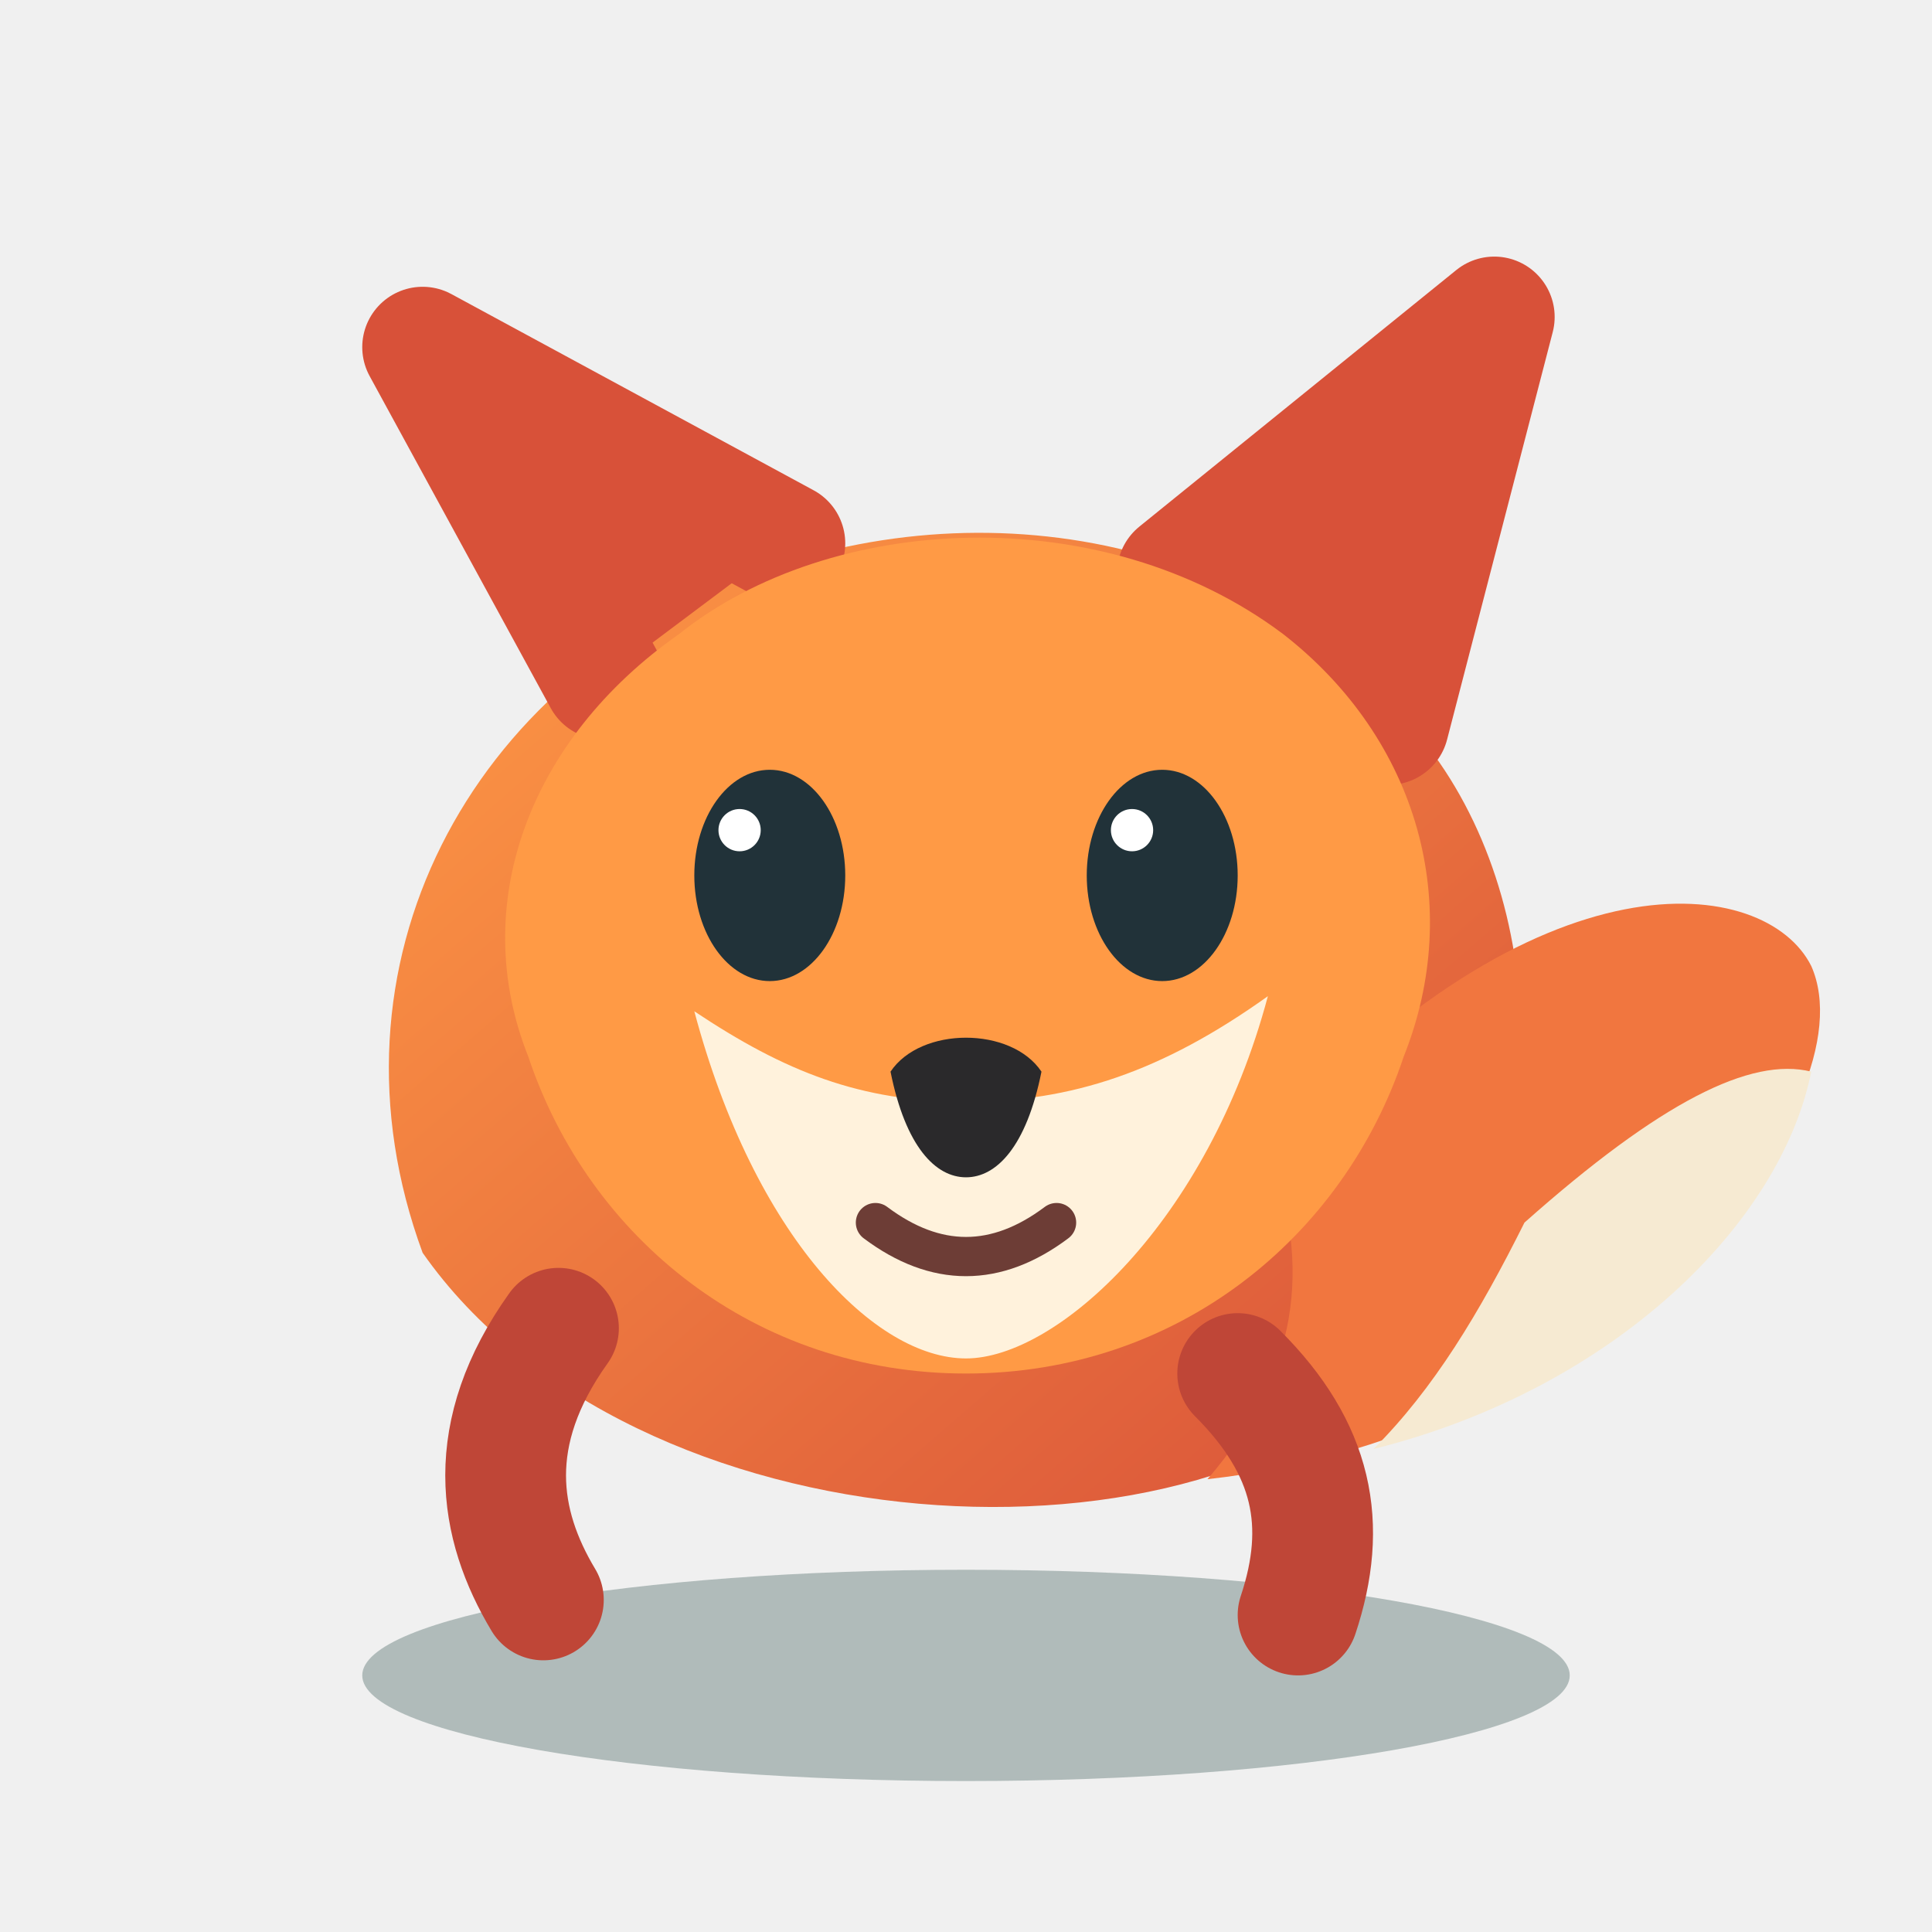
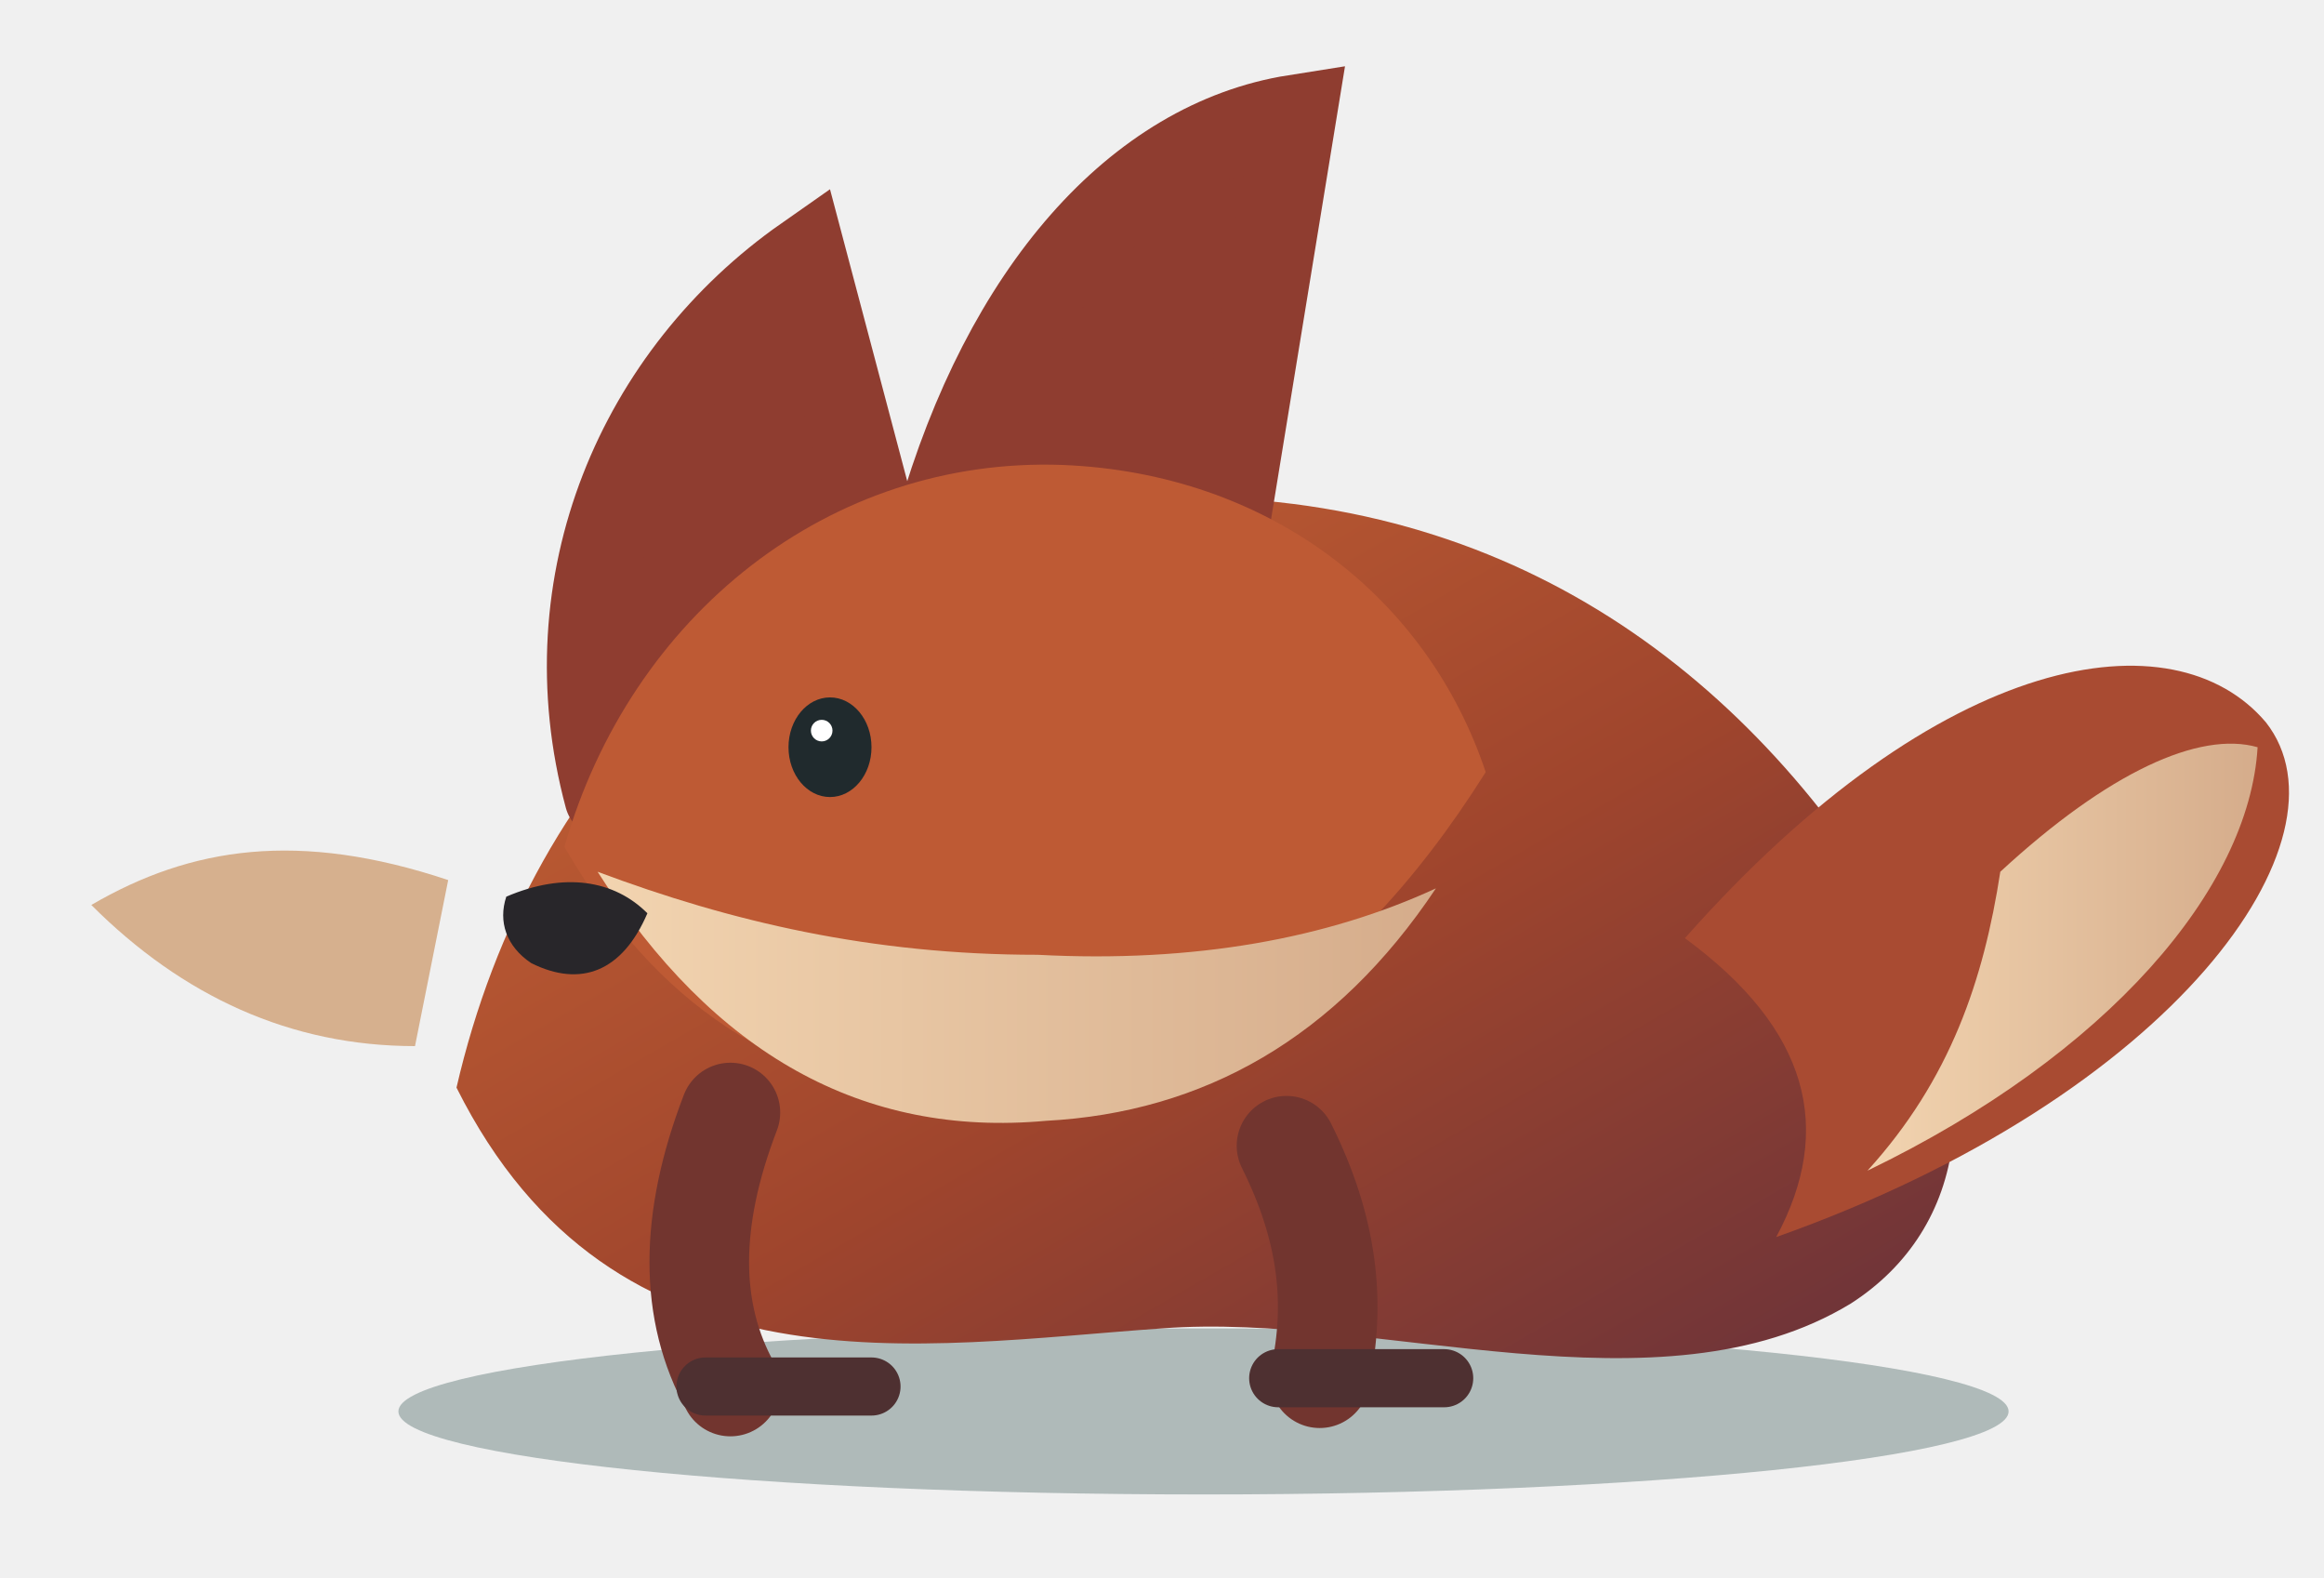
- <svg xmlns="http://www.w3.org/2000/svg" viewBox="0 0 128 128">
+ <svg xmlns="http://www.w3.org/2000/svg" viewBox="0 0 280 190">
  <defs>
    <linearGradient id="f" x1="0" y1="0" x2="1" y2="1">
-       <stop stop-color="#ff9a45" />
-       <stop offset="1" stop-color="#d85139" />
+       <stop stop-color="#c96535" />
+       <stop offset=".55" stop-color="#9f452d" />
+       <stop offset="1" stop-color="#69323a" />
+     </linearGradient>
+     <linearGradient id="s" x1="0" x2="1">
+       <stop stop-color="#f2d4b0" />
+       <stop offset="1" stop-color="#d5ac8b" />
    </linearGradient>
  </defs>
-   <ellipse cx="64" cy="111" rx="40" ry="7" fill="#0b342f" opacity=".28" />
-   <path d="M28 83c-7-19 3-38 22-45 16-6 35-2 45 12 8 11 8 29-2 40-13 15-51 13-65-7Z" fill="url(#f)" />
-   <path d="M84 76c18-20 33-18 36-12 4 9-13 31-40 34 6-7 7-14 4-22Z" fill="#f1763f" />
-   <path d="M101 81c9-8 15-11 19-10-2 10-13 21-29 25 4-4 7-9 10-15Z" fill="#f6ead2" />
-   <path d="m40 45-12-22 24 13M78 38l21-17-7 27" fill="#d85139" stroke="#d85139" stroke-width="8" stroke-linecap="round" stroke-linejoin="round" />
-   <path d="M45 42c10-8 28-9 40 0 9 7 12 18 8 28-4 12-15 21-29 21S39 82 35 70c-4-10 0-21 10-28Z" fill="#ff9a45" />
-   <path d="M46 67c4 15 12 23 18 23s16-9 20-24c-7 5-13 7-20 7s-12-2-18-6Z" fill="#fff2dc" />
-   <ellipse cx="51" cy="58" rx="5" ry="7" fill="#213239" />
-   <ellipse cx="77" cy="58" rx="5" ry="7" fill="#213239" />
-   <circle cx="49" cy="55" r="1.4" fill="#fff" />
-   <circle cx="75" cy="55" r="1.4" fill="#fff" />
-   <path d="M59 71c2-3 8-3 10 0-1 5-3 7-5 7s-4-2-5-7Z" fill="#2a292b" />
-   <path d="M58 81c4 3 8 3 12 0" fill="none" stroke="#6d3d36" stroke-width="2.6" stroke-linecap="round" />
-   <path d="M37 88c-5 7-4 13-1 18M82 91c5 5 6 10 4 16" fill="none" stroke="#bf4637" stroke-width="8" stroke-linecap="round" />
+   <ellipse cx="145" cy="170" rx="97" ry="10" fill="#062e2c" opacity=".28" />
+   <path d="M55 131c9-39 38-69 82-71 42-2 72 19 91 50 12 20 9 38-5 47-23 14-57 1-83 3-29 2-66 9-85-29Z" fill="url(#f)" />
+   <path d="M203 113c31-35 59-39 70-26 11 14-11 45-59 62 7-13 4-25-11-36Z" fill="#a94b32" />
+   <path d="M241 105c13-12 24-17 31-15-1 17-18 37-47 51 10-11 14-23 16-36Z" fill="url(#s)" />
+   <path d="M73 96c-7-26 4-51 24-65l9 34M113 63c8-28 24-46 43-49l-8 49" fill="#8f3d30" stroke="#8f3d30" stroke-width="10" stroke-linecap="round" />
+   <path d="M68 102c8-28 32-47 60-46 25 1 44 16 51 37-17 27-38 40-65 39-20-1-35-11-46-30Z" fill="#be5a34" />
+   <path d="M72 105c14 22 32 32 54 30 19-1 35-10 47-28-13 6-29 9-48 8-20 0-37-4-53-10Z" fill="url(#s)" />
+   <path d="M54 106c-18-6-31-4-43 3 11 11 24 17 39 17Z" fill="#d6b08e" />
+   <ellipse cx="100" cy="90" rx="5" ry="6" fill="#202a2d" />
+   <circle cx="99" cy="88" r="1.3" fill="#fff" />
+   <path d="M61 108c7-3 13-2 17 2-3 7-8 9-14 6-3-2-4-5-3-8Z" fill="#28262a" />
+   <path d="M88 134c-5 13-5 24 0 33m67-29c5 10 6 19 4 28" fill="none" stroke="#72352f" stroke-width="12" stroke-linecap="round" />
+   <path d="M85 167h20m49-1h20" stroke="#4e3031" stroke-width="7" stroke-linecap="round" />
</svg>
